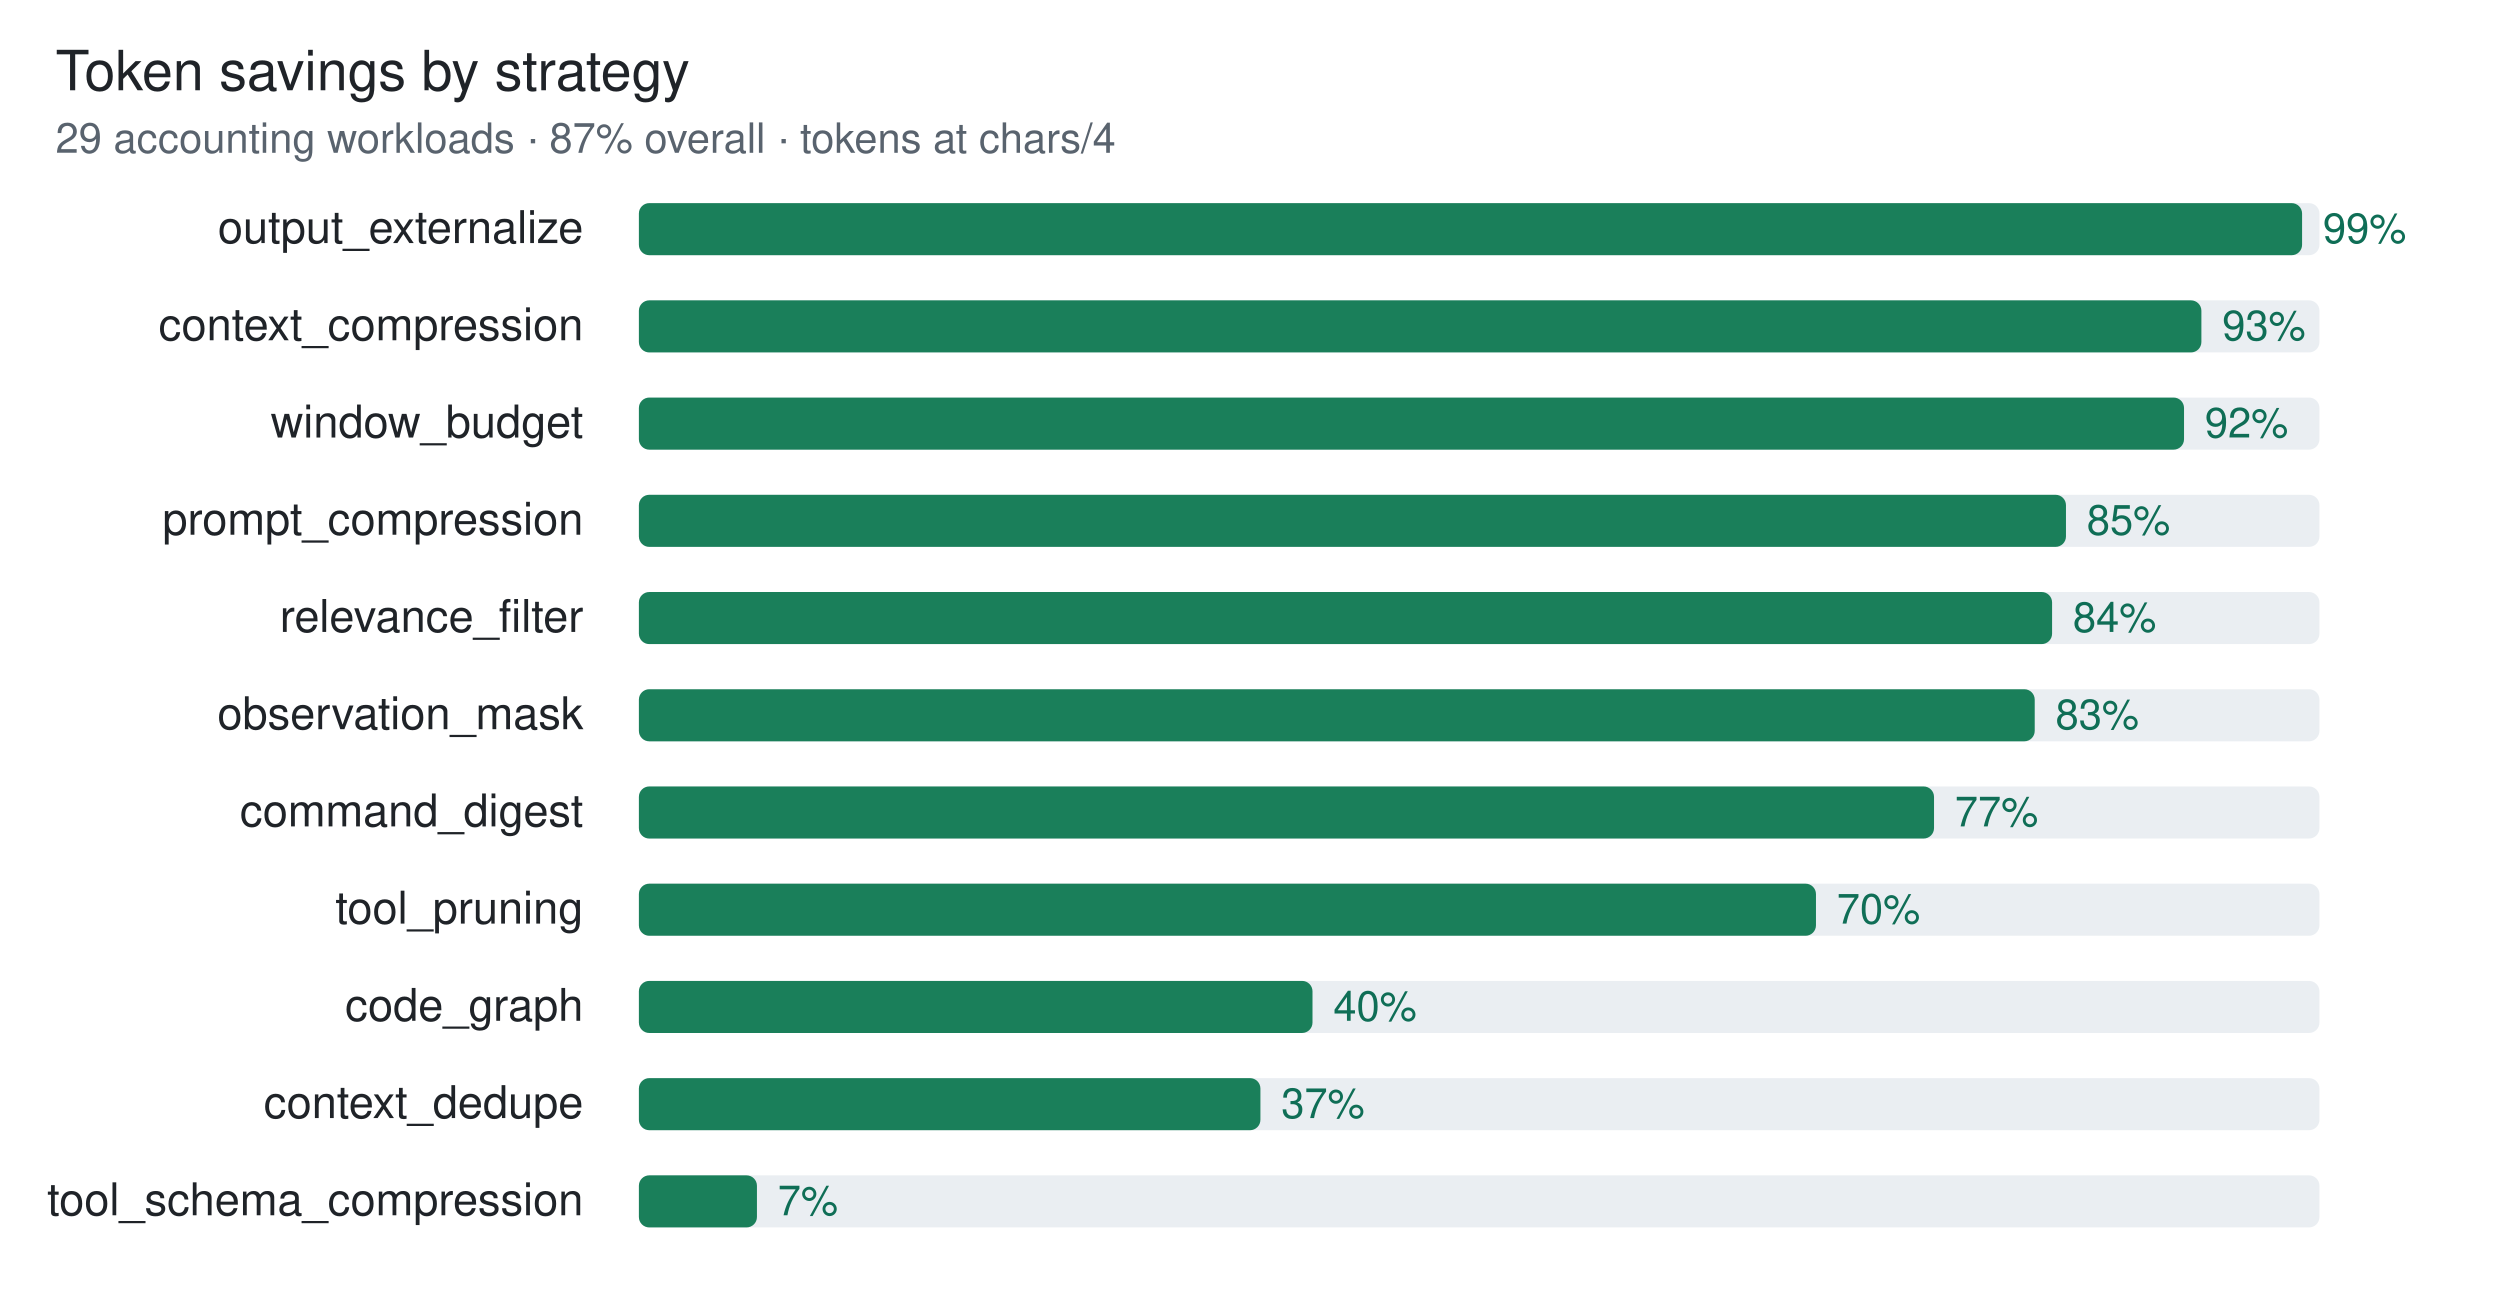
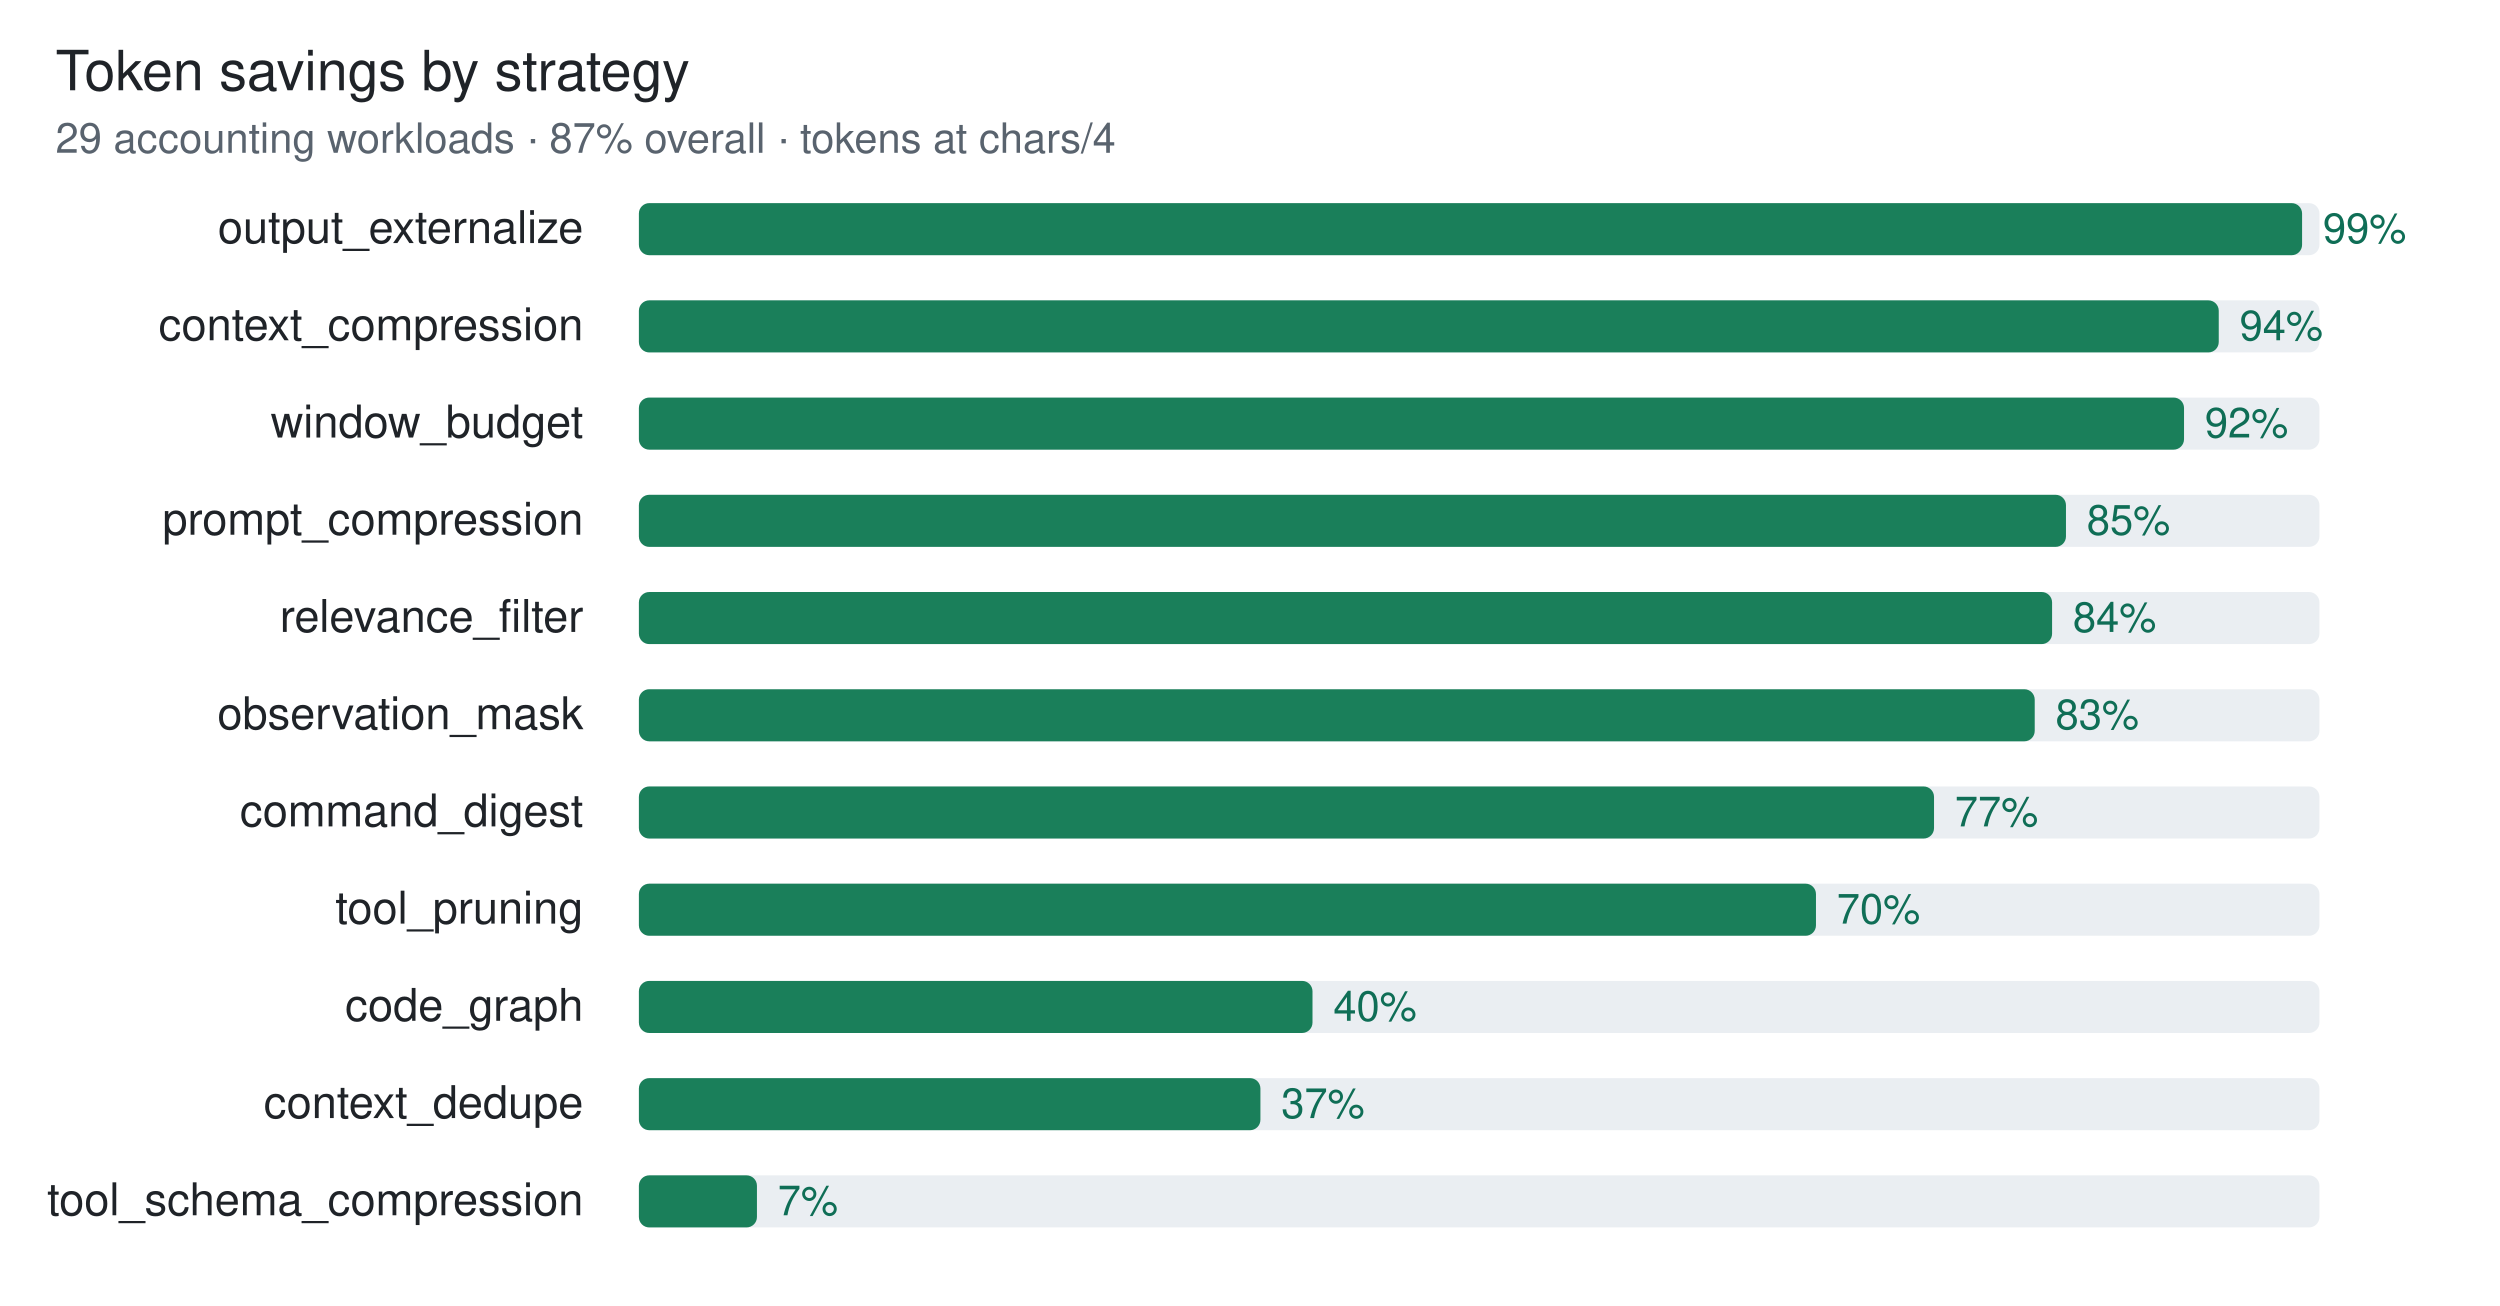
<svg xmlns="http://www.w3.org/2000/svg" width="720" height="376" viewBox="0 0 720 376" font-family="-apple-system,BlinkMacSystemFont,'Segoe UI',Helvetica,Arial,sans-serif" role="img" aria-label="Token savings by Anyray optimizer strategy, 87% overall">
  <text x="16" y="26" fill="#1f2328" font-size="16" font-weight="500">Token savings by strategy</text>
  <text x="16" y="44" fill="#59636e" font-size="12">29 accounting workloads · 87% overall · tokens at chars/4</text>
  <text x="168" y="70" fill="#1f2328" font-size="13" text-anchor="end">output_externalize</text>
  <rect x="184" y="58.5" width="484" height="15" rx="3" fill="#eaeef2" />
  <rect x="184" y="58.5" width="479" height="15" rx="3" fill="#1a7f5a" />
  <text x="669" y="70" fill="#0f6e56" font-size="12" font-weight="500">99%</text>
  <text x="168" y="98" fill="#1f2328" font-size="13" text-anchor="end">context_compression</text>
  <rect x="184" y="86.5" width="484" height="15" rx="3" fill="#eaeef2" />
-   <rect x="184" y="86.5" width="450" height="15" rx="3" fill="#1a7f5a" />
-   <text x="640" y="98" fill="#0f6e56" font-size="12" font-weight="500">93%</text>
+   <rect x="184" y="86.5" width="455" height="15" rx="3" fill="#1a7f5a" />
+   <text x="645" y="98" fill="#0f6e56" font-size="12" font-weight="500">94%</text>
  <text x="168" y="126" fill="#1f2328" font-size="13" text-anchor="end">window_budget</text>
  <rect x="184" y="114.5" width="484" height="15" rx="3" fill="#eaeef2" />
  <rect x="184" y="114.5" width="445" height="15" rx="3" fill="#1a7f5a" />
  <text x="635" y="126" fill="#0f6e56" font-size="12" font-weight="500">92%</text>
  <text x="168" y="154" fill="#1f2328" font-size="13" text-anchor="end">prompt_compression</text>
  <rect x="184" y="142.5" width="484" height="15" rx="3" fill="#eaeef2" />
  <rect x="184" y="142.5" width="411" height="15" rx="3" fill="#1a7f5a" />
  <text x="601" y="154" fill="#0f6e56" font-size="12" font-weight="500">85%</text>
  <text x="168" y="182" fill="#1f2328" font-size="13" text-anchor="end">relevance_filter</text>
  <rect x="184" y="170.5" width="484" height="15" rx="3" fill="#eaeef2" />
  <rect x="184" y="170.5" width="407" height="15" rx="3" fill="#1a7f5a" />
  <text x="597" y="182" fill="#0f6e56" font-size="12" font-weight="500">84%</text>
  <text x="168" y="210" fill="#1f2328" font-size="13" text-anchor="end">observation_mask</text>
  <rect x="184" y="198.5" width="484" height="15" rx="3" fill="#eaeef2" />
  <rect x="184" y="198.5" width="402" height="15" rx="3" fill="#1a7f5a" />
  <text x="592" y="210" fill="#0f6e56" font-size="12" font-weight="500">83%</text>
  <text x="168" y="238" fill="#1f2328" font-size="13" text-anchor="end">command_digest</text>
  <rect x="184" y="226.5" width="484" height="15" rx="3" fill="#eaeef2" />
  <rect x="184" y="226.5" width="373" height="15" rx="3" fill="#1a7f5a" />
  <text x="563" y="238" fill="#0f6e56" font-size="12" font-weight="500">77%</text>
  <text x="168" y="266" fill="#1f2328" font-size="13" text-anchor="end">tool_pruning</text>
  <rect x="184" y="254.5" width="484" height="15" rx="3" fill="#eaeef2" />
  <rect x="184" y="254.5" width="339" height="15" rx="3" fill="#1a7f5a" />
  <text x="529" y="266" fill="#0f6e56" font-size="12" font-weight="500">70%</text>
  <text x="168" y="294" fill="#1f2328" font-size="13" text-anchor="end">code_graph</text>
  <rect x="184" y="282.5" width="484" height="15" rx="3" fill="#eaeef2" />
  <rect x="184" y="282.5" width="194" height="15" rx="3" fill="#1a7f5a" />
  <text x="384" y="294" fill="#0f6e56" font-size="12" font-weight="500">40%</text>
  <text x="168" y="322" fill="#1f2328" font-size="13" text-anchor="end">context_dedupe</text>
  <rect x="184" y="310.5" width="484" height="15" rx="3" fill="#eaeef2" />
  <rect x="184" y="310.5" width="179" height="15" rx="3" fill="#1a7f5a" />
  <text x="369" y="322" fill="#0f6e56" font-size="12" font-weight="500">37%</text>
  <text x="168" y="350" fill="#1f2328" font-size="13" text-anchor="end">tool_schema_compression</text>
  <rect x="184" y="338.5" width="484" height="15" rx="3" fill="#eaeef2" />
  <rect x="184" y="338.5" width="34" height="15" rx="3" fill="#1a7f5a" />
  <text x="224" y="350" fill="#0f6e56" font-size="12" font-weight="500">7%</text>
</svg>
